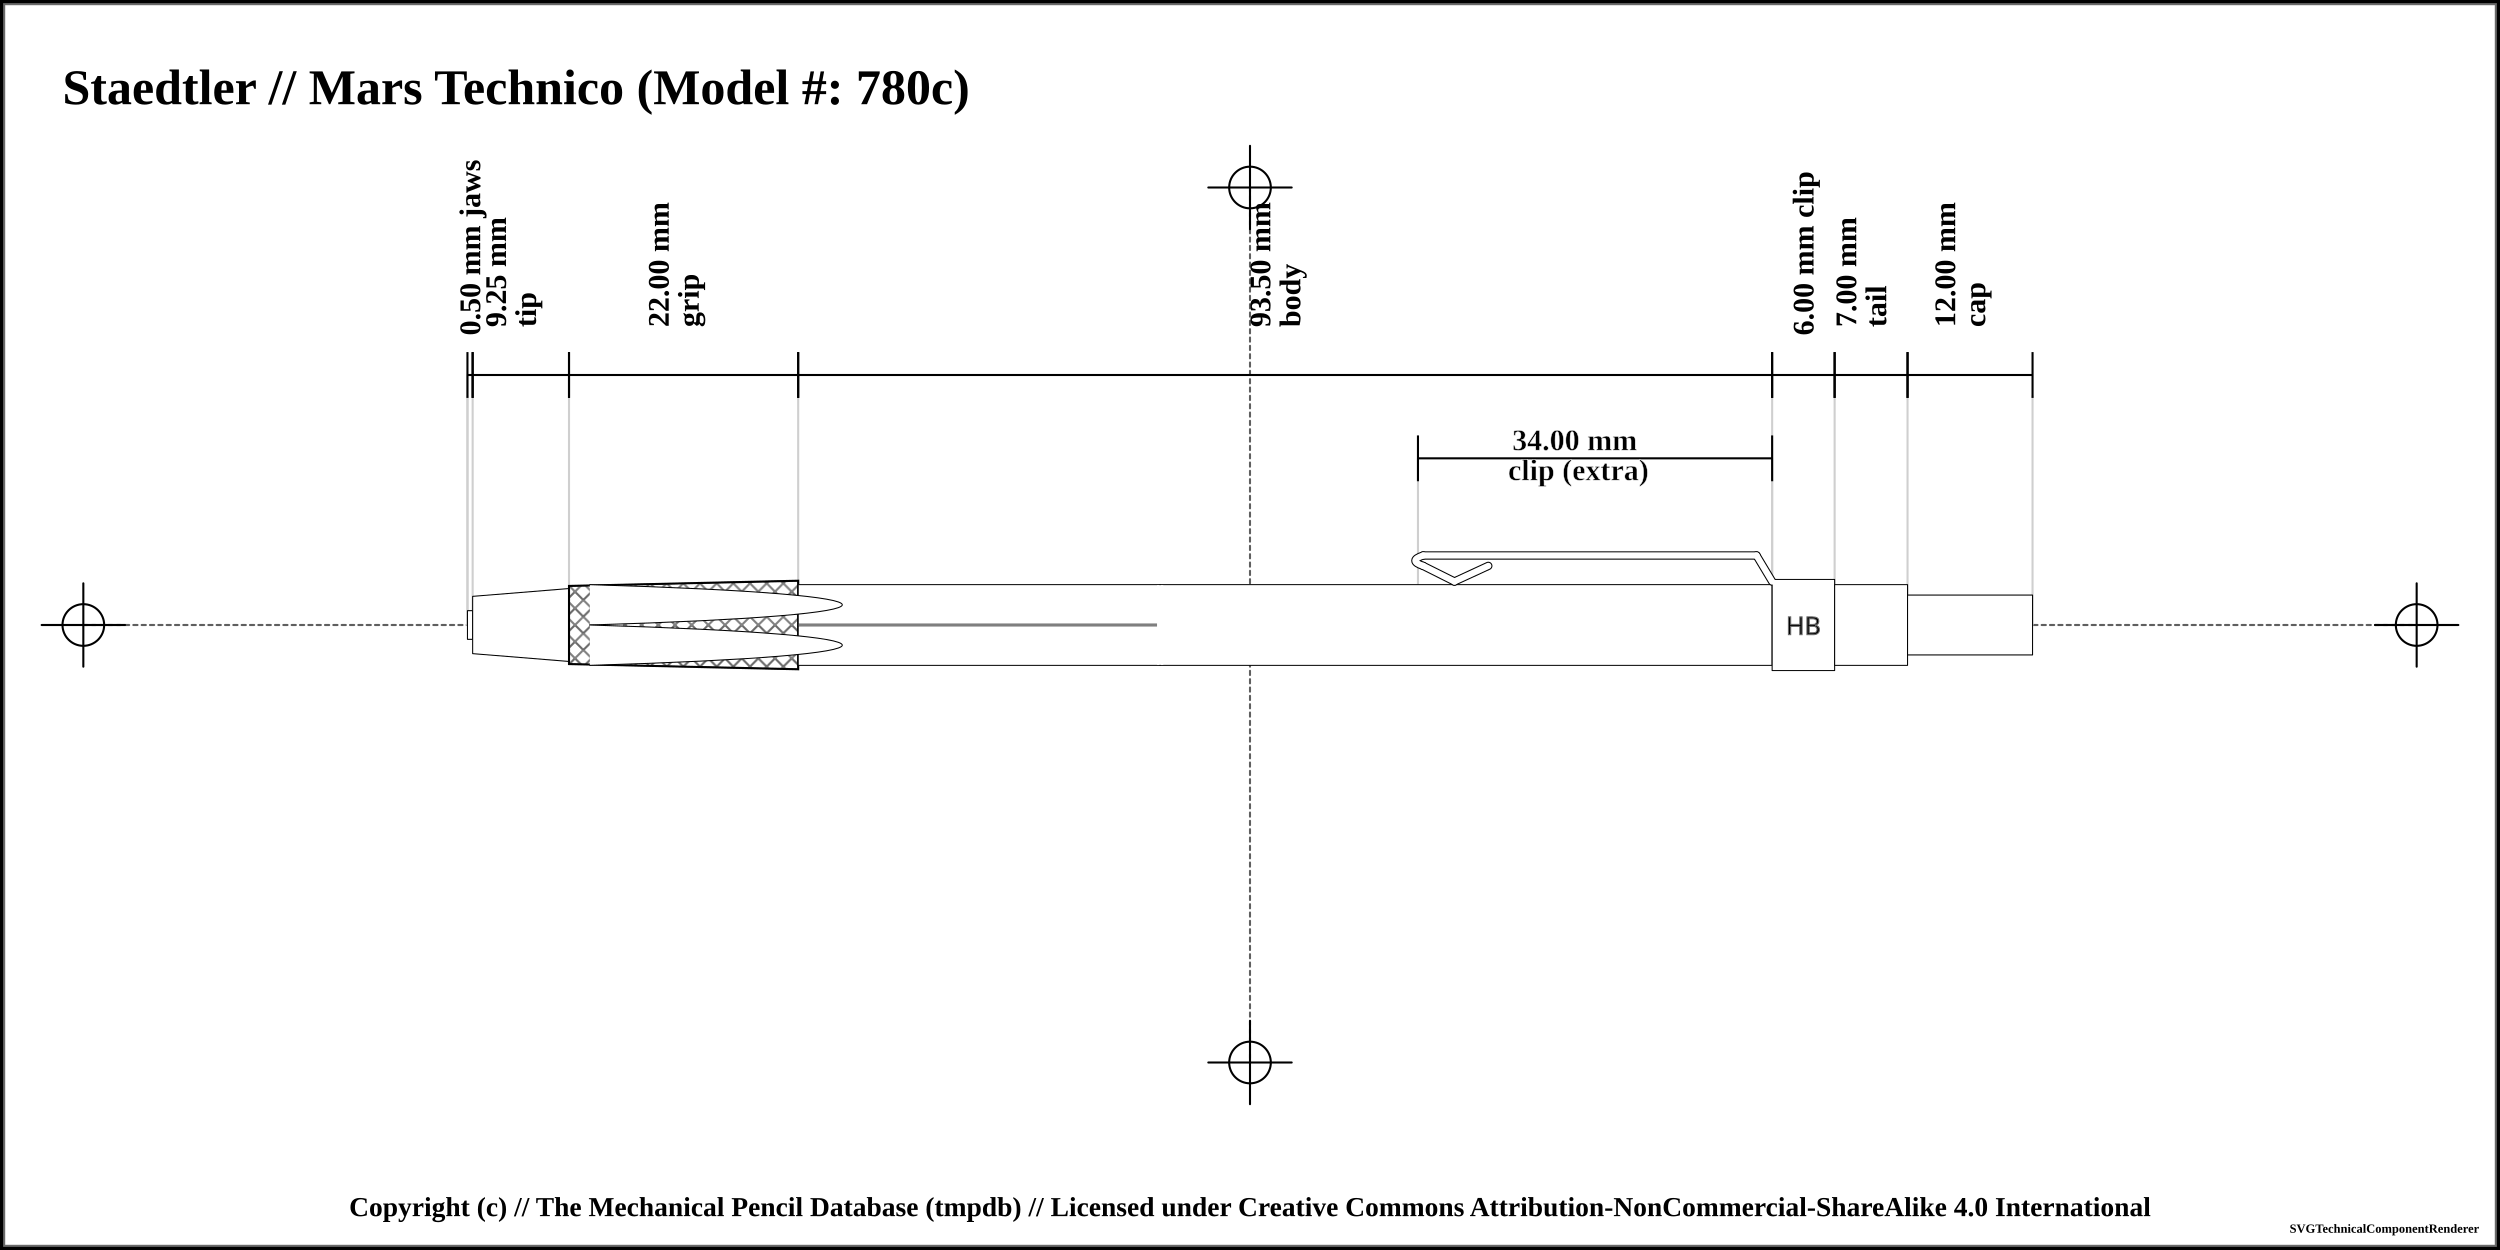
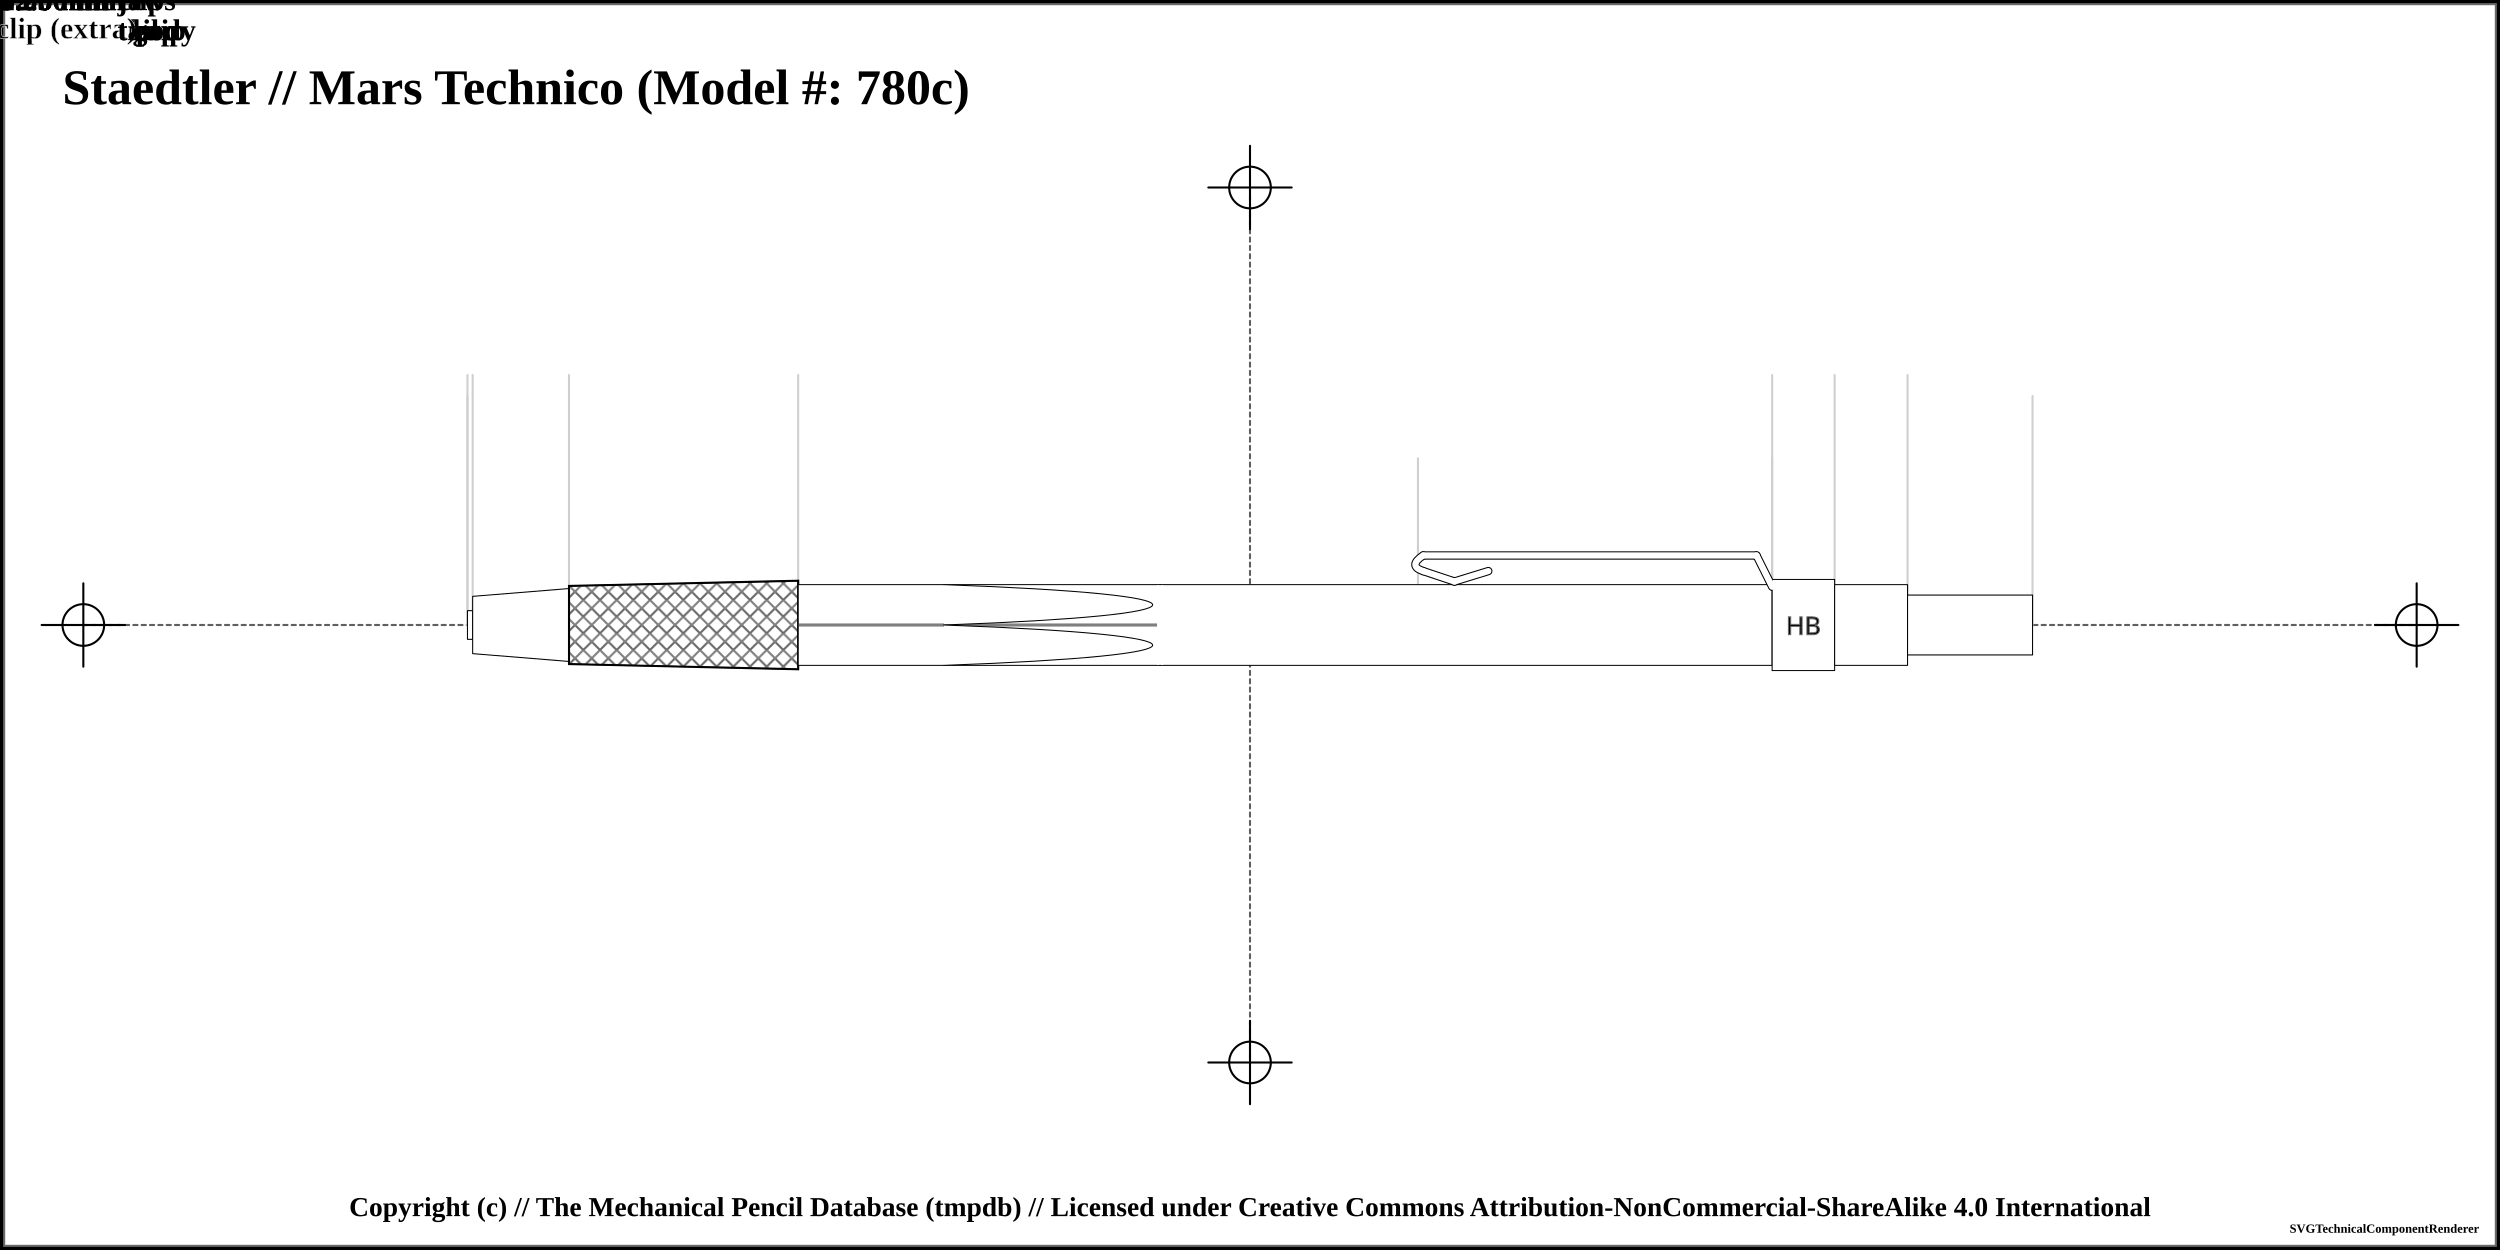
<svg xmlns="http://www.w3.org/2000/svg" width="1200" height="600">
  <pattern id="knurled-large" patternUnits="userSpaceOnUse" width="12" height="12">
    <path stroke="dimgray" stroke-linecap="round" stroke-width="1" d="M 6,6 L 12,12" />
    <path stroke="dimgray" stroke-linecap="round" stroke-width="1" d="M 6,6 L 0,12" />
    <path stroke="gray" stroke-linecap="round" stroke-width="1" d="M 6,6 L 12,0" />
    <path stroke="gray" stroke-linecap="round" stroke-width="1" d="M 6,6 L 0,0" />
  </pattern>
  <pattern id="knurled-small" patternUnits="userSpaceOnUse" width="4" height="4">
    <path stroke="dimgray" stroke-linecap="round" stroke-width="1" d="M 2,2 L 4,4" />
    <path stroke="dimgray" stroke-linecap="round" stroke-width="1" d="M 2,2 L 0,4" />
    <path stroke="gray" stroke-linecap="round" stroke-width="1" d="M 2,2 L 4,0" />
    <path stroke="gray" stroke-linecap="round" stroke-width="1" d="M 2,2 L 0,0" />
  </pattern>
  <pattern id="knurled" patternUnits="userSpaceOnUse" width="8" height="8">
    <path stroke="dimgray" stroke-linecap="round" stroke-width="1" d="M 4,4 L 8,8" />
    <path stroke="dimgray" stroke-linecap="round" stroke-width="1" d="M 4,4 L 0,8" />
    <path stroke="gray" stroke-linecap="round" stroke-width="1" d="M 4,4 L 8,0" />
    <path stroke="gray" stroke-linecap="round" stroke-width="1" d="M 4,4 L 0,0" />
  </pattern>
  <pattern id="lined" patternUnits="userSpaceOnUse" width="3" height="3">
    <path stroke="dimgray" stroke-linecap="round" stroke-width="1" d="M 0,0 L 3,0" />
  </pattern>
  <pattern id="ridged" patternUnits="userSpaceOnUse" width="3" height="3">
    <path stroke="dimgray" stroke-linecap="round" stroke-width="1" d="M 0,0 L 0,3" />
  </pattern>
  <pattern id="spring" patternUnits="userSpaceOnUse" width="8" height="100">
    <path stroke="dimgray" stroke-linecap="round" stroke-width="2" d="M 1,1 L 9,99" />
    <path stroke="white" stroke-linecap="round" stroke-width="1" d="M 1,1 L 9,99" />
  </pattern>
  <pattern id="knurled" patternUnits="userSpaceOnUse" width="8" height="8">
    <path stroke="dimgray" stroke-linecap="round" stroke-width="1" d="M 4,4 L 8,8" />
    <path stroke="dimgray" stroke-linecap="round" stroke-width="1" d="M 4,4 L 0,8" />
    <path stroke="gray" stroke-linecap="round" stroke-width="1" d="M 4,4 L 8,0" />
    <path stroke="gray" stroke-linecap="round" stroke-width="1" d="M 4,4 L 0,0" />
  </pattern>
  <rect x="0" y="0" width="1200" height="600" fill="white" stroke="black" stroke-width="4" />
  <rect x="2" y="2" width="1196" height="596" fill="white" stroke="dimgray" stroke-width="1" />
  <g transform="rotate(0 0 0)">
    <line x1="40" y1="300" x2="1160" y2="300" stroke-linecap="round" stroke="#5f5f5f" stroke-dasharray="2" stroke-width="1" />
    <line x1="20" y1="300" x2="60" y2="300" stroke-linecap="round" stroke="#000000" stroke-width="1" />
    <line x1="40" y1="280" x2="40" y2="320" stroke="#000000" stroke-linecap="round" stroke-width="1" />
    <circle r="10" cx="40" cy="300" fill="white" fill-opacity="0" stroke="#000000" stroke-width="1" />
    <line x1="1140" y1="300" x2="1180" y2="300" stroke-linecap="round" stroke="#000000" stroke-width="1" />
    <line x1="1160" y1="280" x2="1160" y2="320" stroke="#000000" stroke-linecap="round" stroke-width="1" />
    <circle r="10" cx="1160" cy="300" fill="white" fill-opacity="0" stroke="#000000" stroke-width="1" />
    <line x1="600" y1="90" x2="600" y2="510" stroke="#5f5f5f" stroke-linecap="round" stroke-dasharray="2" stroke-width="1" />
    <line x1="580" y1="90" x2="620" y2="90" stroke-linecap="round" stroke="#000000" stroke-width="1" />
    <line x1="600" y1="70" x2="600" y2="110" stroke="#000000" stroke-linecap="round" stroke-width="1" />
    <circle r="10" cx="600" cy="90" fill="white" fill-opacity="0" stroke="#000000" stroke-width="1" />
    <line x1="580" y1="510" x2="620" y2="510" stroke-linecap="round" stroke="#000000" stroke-width="1" />
    <line x1="600" y1="490" x2="600" y2="530" stroke="#000000" stroke-linecap="round" stroke-width="1" />
    <circle r="10" cx="600" cy="510" fill="white" fill-opacity="0" stroke="#000000" stroke-width="1" />
    <text x="30" y="50" font-size="2.0em" font-weight="bold"> Staedtler // Mars Technico (Model #: 780c)</text>
    <line x1="224.375" y1="190.125" x2="224.375" y2="300" stroke="#cfcfcf" stroke-linecap="round" stroke-width="1" />
    <line x1="224.375" y1="180" x2="224.375" y2="300" stroke="#cfcfcf" stroke-linecap="round" stroke-width="1" />
    <line x1="226.875" y1="180" x2="226.875" y2="300" stroke="#cfcfcf" stroke-linecap="round" stroke-width="1" />
    <line x1="273.125" y1="180" x2="273.125" y2="300" stroke="#cfcfcf" stroke-linecap="round" stroke-width="1" />
    <line x1="383.125" y1="180" x2="383.125" y2="300" stroke="#cfcfcf" stroke-linecap="round" stroke-width="1" />
    <line x1="850.625" y1="180" x2="850.625" y2="300" stroke="#cfcfcf" stroke-linecap="round" stroke-width="1" />
    <line x1="680.625" y1="220" x2="680.625" y2="300" stroke="#cfcfcf" stroke-linecap="round" stroke-width="1" />
    <line x1="850.625" y1="220" x2="850.625" y2="300" stroke="#cfcfcf" stroke-linecap="round" stroke-width="1" />
    <line x1="880.625" y1="180" x2="880.625" y2="300" stroke="#cfcfcf" stroke-linecap="round" stroke-width="1" />
    <line x1="915.625" y1="180" x2="915.625" y2="300" stroke="#cfcfcf" stroke-linecap="round" stroke-width="1" />
    <line x1="975.625" y1="190.125" x2="975.625" y2="300" stroke="#cfcfcf" stroke-linecap="round" stroke-width="1" />
-     <line x1="224.375" y1="169" x2="224.375" y2="191" stroke="black" stroke-width="1" />
-     <line x1="224.375" y1="180" x2="226.875" y2="180" stroke="black" stroke-width="1" />
-     <line x1="226.875" y1="169" x2="226.875" y2="191" stroke="black" stroke-width="1" />
-     <text x="225.625" y="161" font-size="1.2em" transform="rotate(-90, 225.625, 161)" font-weight="bold" text-anchor="start" dominant-baseline="central" fill="black">
-       <tspan x="225.625" dy="0">0.50 mm jaws</tspan>
+     <line x1="undefined" y1="NaN" x2="undefined" y2="NaN" stroke="black" stroke-width="1" />
+     <line x1="undefined" y1="NaN" x2="NaN" y2="NaN" stroke="black" stroke-width="1" />
+     <line x1="NaN" y1="NaN" x2="NaN" y2="NaN" stroke="black" stroke-width="1" />
+     <text x="NaN" y="NaN" font-size="1.2em" transform="rotate(-90, NaN, NaN)" font-weight="bold" text-anchor="start" dominant-baseline="central" fill="black">
+       <tspan x="NaN" dy="0">0.50 mm jaws</tspan>
    </text>
-     <line x1="226.875" y1="169" x2="226.875" y2="191" stroke="black" stroke-width="1" />
-     <line x1="226.875" y1="180" x2="273.125" y2="180" stroke="black" stroke-width="1" />
-     <line x1="273.125" y1="169" x2="273.125" y2="191" stroke="black" stroke-width="1" />
-     <text x="250" y="161" font-size="1.2em" transform="rotate(-90, 238, 161)" font-weight="bold" text-anchor="start" dominant-baseline="central" fill="black">
-       <tspan x="242" dy="0">9.25 mm</tspan>
-       <tspan x="242" dy="1em">tip</tspan>
+     <line x1="NaN" y1="NaN" x2="NaN" y2="NaN" stroke="black" stroke-width="1" />
+     <line x1="NaN" y1="NaN" x2="NaN" y2="NaN" stroke="black" stroke-width="1" />
+     <line x1="NaN" y1="NaN" x2="NaN" y2="NaN" stroke="black" stroke-width="1" />
+     <text x="NaN" y="NaN" font-size="1.2em" transform="rotate(-90, NaN, NaN)" font-weight="bold" text-anchor="start" dominant-baseline="central" fill="black">
+       <tspan x="NaN" dy="0">9.25 mm</tspan>
+       <tspan x="NaN" dy="1em">tip</tspan>
    </text>
-     <line x1="273.125" y1="169" x2="273.125" y2="191" stroke="black" stroke-width="1" />
-     <line x1="273.125" y1="180" x2="383.125" y2="180" stroke="black" stroke-width="1" />
-     <line x1="383.125" y1="169" x2="383.125" y2="191" stroke="black" stroke-width="1" />
-     <text x="328.125" y="161" font-size="1.2em" transform="rotate(-90, 316.125, 161)" font-weight="bold" text-anchor="start" dominant-baseline="central" fill="black">
-       <tspan x="320.125" dy="0">22.00 mm</tspan>
-       <tspan x="320.125" dy="1em">grip</tspan>
+     <line x1="NaN" y1="NaN" x2="NaN" y2="NaN" stroke="black" stroke-width="1" />
+     <line x1="NaN" y1="NaN" x2="NaN" y2="NaN" stroke="black" stroke-width="1" />
+     <line x1="NaN" y1="NaN" x2="NaN" y2="NaN" stroke="black" stroke-width="1" />
+     <text x="NaN" y="NaN" font-size="1.2em" transform="rotate(-90, NaN, NaN)" font-weight="bold" text-anchor="start" dominant-baseline="central" fill="black">
+       <tspan x="NaN" dy="0">22.00 mm</tspan>
+       <tspan x="NaN" dy="1em">grip</tspan>
    </text>
-     <line x1="383.125" y1="169" x2="383.125" y2="191" stroke="black" stroke-width="1" />
-     <line x1="383.125" y1="180" x2="850.625" y2="180" stroke="black" stroke-width="1" />
-     <line x1="850.625" y1="169" x2="850.625" y2="191" stroke="black" stroke-width="1" />
-     <text x="616.875" y="161" font-size="1.2em" transform="rotate(-90, 604.875, 161)" font-weight="bold" text-anchor="start" dominant-baseline="central" fill="black">
-       <tspan x="608.875" dy="0">93.50 mm</tspan>
-       <tspan x="608.875" dy="1em">body</tspan>
+     <line x1="NaN" y1="NaN" x2="NaN" y2="NaN" stroke="black" stroke-width="1" />
+     <line x1="NaN" y1="NaN" x2="NaN" y2="NaN" stroke="black" stroke-width="1" />
+     <line x1="NaN" y1="NaN" x2="NaN" y2="NaN" stroke="black" stroke-width="1" />
+     <text x="NaN" y="NaN" font-size="1.2em" transform="rotate(-90, NaN, NaN)" font-weight="bold" text-anchor="start" dominant-baseline="central" fill="black">
+       <tspan x="NaN" dy="0">93.50 mm</tspan>
+       <tspan x="NaN" dy="1em">body</tspan>
    </text>
-     <line x1="850.625" y1="169" x2="850.625" y2="191" stroke="black" stroke-width="1" />
-     <line x1="850.625" y1="180" x2="880.625" y2="180" stroke="black" stroke-width="1" />
-     <line x1="880.625" y1="169" x2="880.625" y2="191" stroke="black" stroke-width="1" />
-     <text x="865.625" y="161" font-size="1.2em" transform="rotate(-90, 865.625, 161)" font-weight="bold" text-anchor="start" dominant-baseline="central" fill="black">
-       <tspan x="865.625" dy="0">6.00 mm clip</tspan>
+     <line x1="NaN" y1="NaN" x2="NaN" y2="NaN" stroke="black" stroke-width="1" />
+     <line x1="NaN" y1="NaN" x2="NaN" y2="NaN" stroke="black" stroke-width="1" />
+     <line x1="NaN" y1="NaN" x2="NaN" y2="NaN" stroke="black" stroke-width="1" />
+     <text x="NaN" y="NaN" font-size="1.2em" transform="rotate(-90, NaN, NaN)" font-weight="bold" text-anchor="start" dominant-baseline="central" fill="black">
+       <tspan x="NaN" dy="0">6.00 mm clip</tspan>
    </text>
-     <line x1="680.625" y1="209" x2="680.625" y2="231" stroke="black" stroke-width="1" />
-     <line x1="680.625" y1="220" x2="850.625" y2="220" stroke="black" stroke-width="1" />
-     <line x1="850.625" y1="209" x2="850.625" y2="231" stroke="black" stroke-width="1" />
-     <text x="765.625" y="212" font-weight="bold" font-size="1.2em" stroke="white" stroke-width="0.25" text-anchor="middle" dominant-baseline="middle" fill="black">
-       <tspan x="757.625" dy="0">34.00 mm</tspan>
-       <tspan x="757.625" dy="1em">clip (extra)</tspan>
+     <line x1="NaN" y1="NaN" x2="NaN" y2="NaN" stroke="black" stroke-width="1" />
+     <line x1="NaN" y1="NaN" x2="NaN" y2="NaN" stroke="black" stroke-width="1" />
+     <line x1="NaN" y1="NaN" x2="NaN" y2="NaN" stroke="black" stroke-width="1" />
+     <text x="NaN" y="NaN" font-weight="bold" font-size="1.2em" stroke="white" stroke-width="0.25" text-anchor="middle" dominant-baseline="middle" fill="black">
+       <tspan x="NaN" dy="0">34.00 mm</tspan>
+       <tspan x="NaN" dy="1em">clip (extra)</tspan>
    </text>
-     <line x1="880.625" y1="169" x2="880.625" y2="191" stroke="black" stroke-width="1" />
-     <line x1="880.625" y1="180" x2="915.625" y2="180" stroke="black" stroke-width="1" />
-     <line x1="915.625" y1="169" x2="915.625" y2="191" stroke="black" stroke-width="1" />
-     <text x="898.125" y="161" font-size="1.2em" transform="rotate(-90, 886.125, 161)" font-weight="bold" text-anchor="start" dominant-baseline="central" fill="black">
-       <tspan x="890.125" dy="0">7.00 mm</tspan>
-       <tspan x="890.125" dy="1em">tail</tspan>
+     <line x1="NaN" y1="NaN" x2="NaN" y2="NaN" stroke="black" stroke-width="1" />
+     <line x1="NaN" y1="NaN" x2="NaN" y2="NaN" stroke="black" stroke-width="1" />
+     <line x1="NaN" y1="NaN" x2="NaN" y2="NaN" stroke="black" stroke-width="1" />
+     <text x="NaN" y="NaN" font-size="1.2em" transform="rotate(-90, NaN, NaN)" font-weight="bold" text-anchor="start" dominant-baseline="central" fill="black">
+       <tspan x="NaN" dy="0">7.00 mm</tspan>
+       <tspan x="NaN" dy="1em">tail</tspan>
    </text>
-     <line x1="915.625" y1="169" x2="915.625" y2="191" stroke="black" stroke-width="1" />
-     <line x1="915.625" y1="180" x2="975.625" y2="180" stroke="black" stroke-width="1" />
-     <line x1="975.625" y1="169" x2="975.625" y2="191" stroke="black" stroke-width="1" />
-     <text x="945.625" y="161" font-size="1.2em" transform="rotate(-90, 933.625, 161)" font-weight="bold" text-anchor="start" dominant-baseline="central" fill="black">
-       <tspan x="937.625" dy="0">12.00 mm</tspan>
-       <tspan x="937.625" dy="1em">cap</tspan>
+     <line x1="NaN" y1="NaN" x2="NaN" y2="NaN" stroke="black" stroke-width="1" />
+     <line x1="NaN" y1="NaN" x2="NaN" y2="NaN" stroke="black" stroke-width="1" />
+     <line x1="NaN" y1="NaN" x2="NaN" y2="NaN" stroke="black" stroke-width="1" />
+     <text x="NaN" y="NaN" font-size="1.2em" transform="rotate(-90, NaN, NaN)" font-weight="bold" text-anchor="start" dominant-baseline="central" fill="black">
+       <tspan x="NaN" dy="0">12.00 mm</tspan>
+       <tspan x="NaN" dy="1em">cap</tspan>
    </text>
    <path d="M224.375 293.125 L226.875 293.125 L226.875 306.875 L224.375 306.875 Z" stroke-width="0.5" stroke="black" stroke-linejoin="round" fill="white" fill-opacity="1" />
    <path d="M226.875 286.25 L273.125 282.5 L273.125 317.5 L226.875 313.75 Z" stroke-width="0.5" stroke="black" stroke-linejoin="round" fill="white" fill-opacity="1" />
    <path d="M273.125 281.25 L383.125 278.75 L383.125 321.25 L273.125 318.75 Z" stroke-width="0.5" stroke="black" stroke-linejoin="round" fill="white" fill-opacity="1" />
    <path d="M273.125 281.25 L383.125 278.75 L383.125 321.25 L273.125 318.75 Z" stroke-width="1.0" stroke="black" fill="url(#knurled)" />
    <path d="M383.125 280.625 L556.875 280.625 L556.875 319.375 L383.125 319.375 Z" stroke-width="0.5" stroke="black" stroke-linejoin="round" fill="white" fill-opacity="1" />
    <line x1="383.125" y1="300" x2="556.875" y2="300" stroke-width="1.5" stroke="black" fill="none" stroke-opacity="0.5" />
    <line x1="383.125" y1="300" x2="556.875" y2="300" stroke-width="0.5" stroke="gray" fill="none" stroke-opacity="0.5" />
    <path d="M556.875 280.625 L850.625 280.625 L850.625 319.375 L556.875 319.375 Z" stroke-width="0.5" stroke="black" stroke-linejoin="round" fill="white" fill-opacity="1" />
    <line x1="556.875" y1="280.875" x2="556.875" y2="319.125" stroke="white" stroke-width="3" />
-     <line x1="714.375" y1="271.625" x2="698.125" y2="279.125" stroke-width="4" stroke="black" fill="dimgray" stroke-linecap="round" />
-     <line x1="698.125" y1="279.125" x2="683.125" y2="271.625" stroke-width="4" stroke="black" fill="dimgray" stroke-linecap="round" />
-     <path d="M683.125 271.625 Q675.625 269.125 683.125 266.625" stroke-width="4" stroke="black" fill="none" stroke-linecap="round" />
+     <path d="M683.125 274.125 Q675.625 271.625 683.125 266.625" stroke-width="4" stroke="black" fill="none" stroke-linecap="round" />
    <line x1="683.125" y1="266.625" x2="843.125" y2="266.625" stroke-width="4" stroke="black" fill="dimgray" stroke-linecap="round" />
-     <line x1="843.125" y1="266.625" x2="850.625" y2="279.125" stroke-width="4" stroke="black" fill="dimgray" stroke-linecap="round" />
+     <line x1="698.125" y1="279.125" x2="683.125" y2="274.125" stroke-width="4" stroke="black" fill="dimgray" stroke-linecap="round" />
+     <line x1="714.375" y1="274.125" x2="698.125" y2="279.125" stroke-width="4" stroke="black" fill="dimgray" stroke-linecap="round" />
+     <line x1="843.125" y1="266.625" x2="850.625" y2="281.625" stroke-width="4" stroke="black" fill="dimgray" stroke-linecap="round" />
    <path d="M850.625 278.125 L880.625 278.125 L880.625 321.875 L850.625 321.875 Z" stroke-width="0.5" stroke="black" stroke-linejoin="round" fill="white" fill-opacity="1" />
    <text x="865.625" y="300" text-anchor="middle" dominant-baseline="central">
      <tspan stroke="dimgray" stroke-width="0.5" font-family="sans-serif" fill="black" textLength="{this.width * 5 - 12}"> HB</tspan>
    </text>
-     <line x1="714.375" y1="271.625" x2="698.125" y2="279.125" stroke-width="3" stroke="white" fill="white" stroke-linecap="round" />
-     <line x1="698.125" y1="279.125" x2="683.125" y2="271.625" stroke-width="3" stroke="white" fill="white" stroke-linecap="round" />
-     <path d="M683.125 271.625 Q675.625 269.125 683.125 266.625" stroke-width="3" stroke="white" fill="none" stroke-linecap="round" />
+     <path d="M683.125 274.125 Q675.625 271.625 683.125 266.625" stroke-width="3" stroke="white" fill="none" stroke-linecap="round" />
    <line x1="683.125" y1="266.625" x2="843.125" y2="266.625" stroke-width="3" stroke="white" fill="white" stroke-linecap="round" />
-     <line x1="843.125" y1="266.625" x2="850.625" y2="279.125" stroke-width="3" stroke="white" fill="white" stroke-linecap="round" />
+     <line x1="698.125" y1="279.125" x2="683.125" y2="274.125" stroke-width="3" stroke="white" fill="white" stroke-linecap="round" />
+     <line x1="714.375" y1="274.125" x2="698.125" y2="279.125" stroke-width="3" stroke="white" fill="white" stroke-linecap="round" />
+     <line x1="843.125" y1="266.625" x2="850.625" y2="281.625" stroke-width="3" stroke="white" fill="white" stroke-linecap="round" />
    <path d="M880.625 280.625 L915.625 280.625 L915.625 319.375 L880.625 319.375 Z" stroke-width="0.5" stroke="black" stroke-linejoin="round" fill="white" fill-opacity="1" />
    <path d="M915.625 285.625 L975.625 285.625 L975.625 314.375 L915.625 314.375 Z" stroke-width="0.5" stroke="black" stroke-linejoin="round" fill="white" fill-opacity="1" />
-     <path d="M 283.125 280.625 C 444.706 285.469, 444.706 295.156, 283.125 300" stroke-width="0.5" stroke="black" stroke-linecap="round" fill="white" />
-     <path d="M 283.125 319.375 C 444.706 314.531, 444.706 304.844, 283.125 300" stroke-width="0.5" stroke="black" stroke-linecap="round" fill="white" />
+     <path d="M 453.125 280.625 C 586.656 285.469, 586.656 295.156, 453.125 300" stroke-width="0.5" stroke="black" stroke-linecap="round" fill="white" />
+     <path d="M 453.125 319.375 C 586.656 314.531, 586.656 304.844, 453.125 300" stroke-width="0.5" stroke="black" stroke-linecap="round" fill="white" />
  </g>
  <text x="50%" y="580" font-size="1.1em" font-weight="bold" text-anchor="middle" dominant-baseline="middle">Copyright (c) // The Mechanical Pencil Database (tmpdb) // Licensed under Creative Commons Attribution-NonCommercial-ShareAlike 4.0 International</text>
  <text x="1190" y="590" font-size="0.5em" font-weight="bold" text-anchor="end" dominant-baseline="middle">SVGTechnicalComponentRenderer</text>
</svg>
